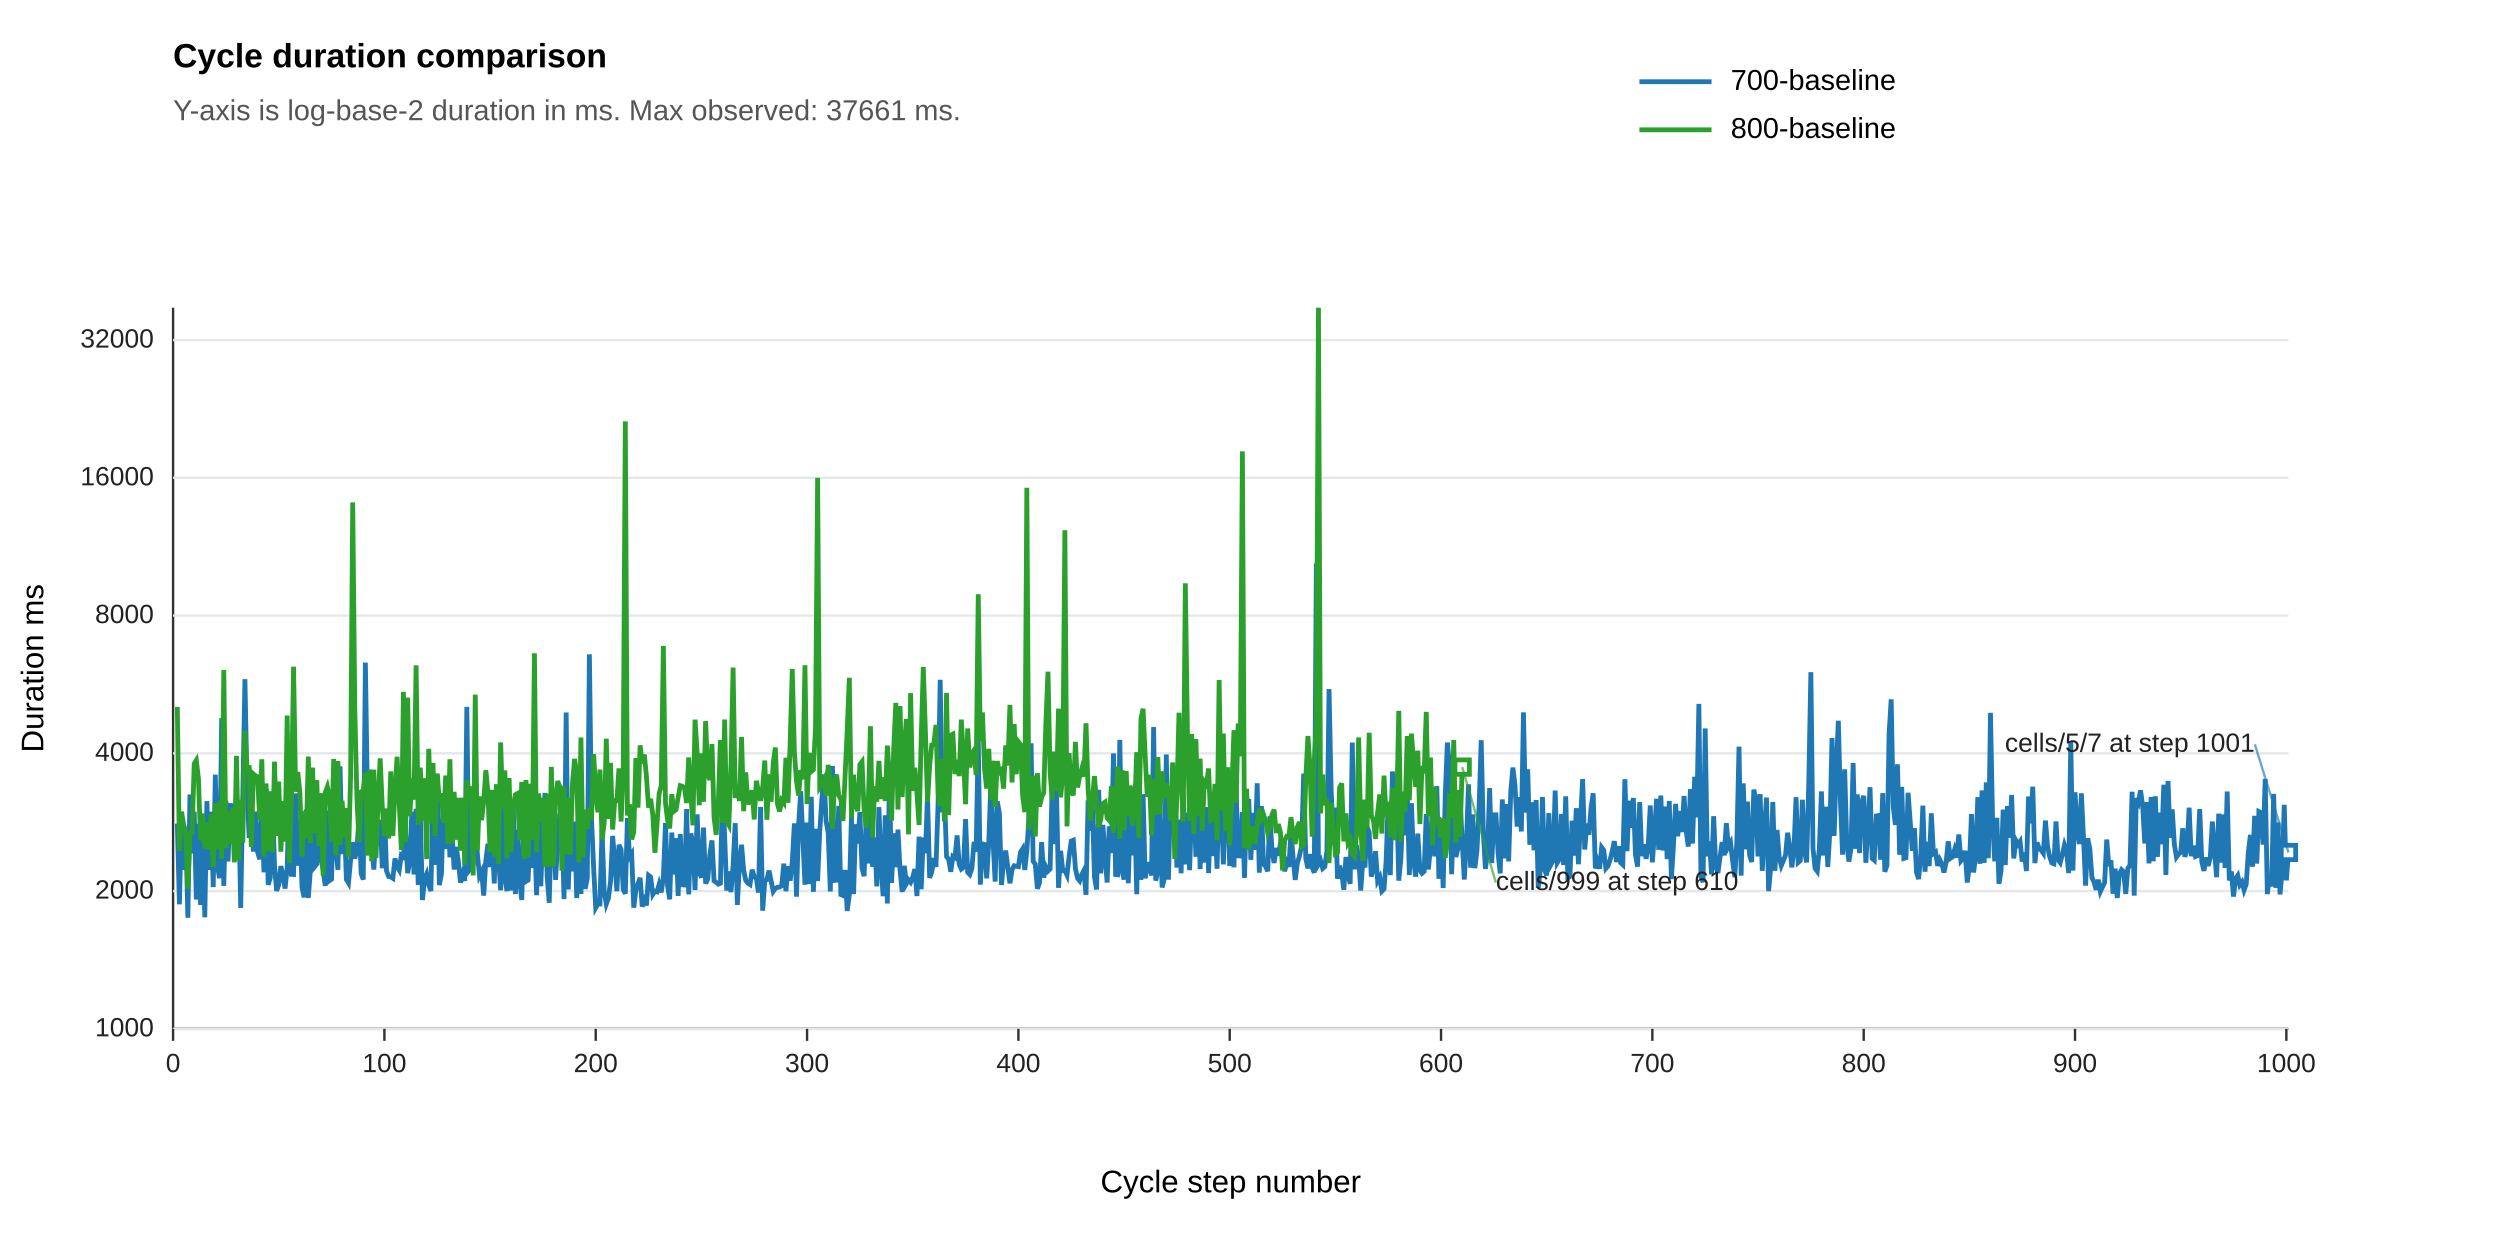
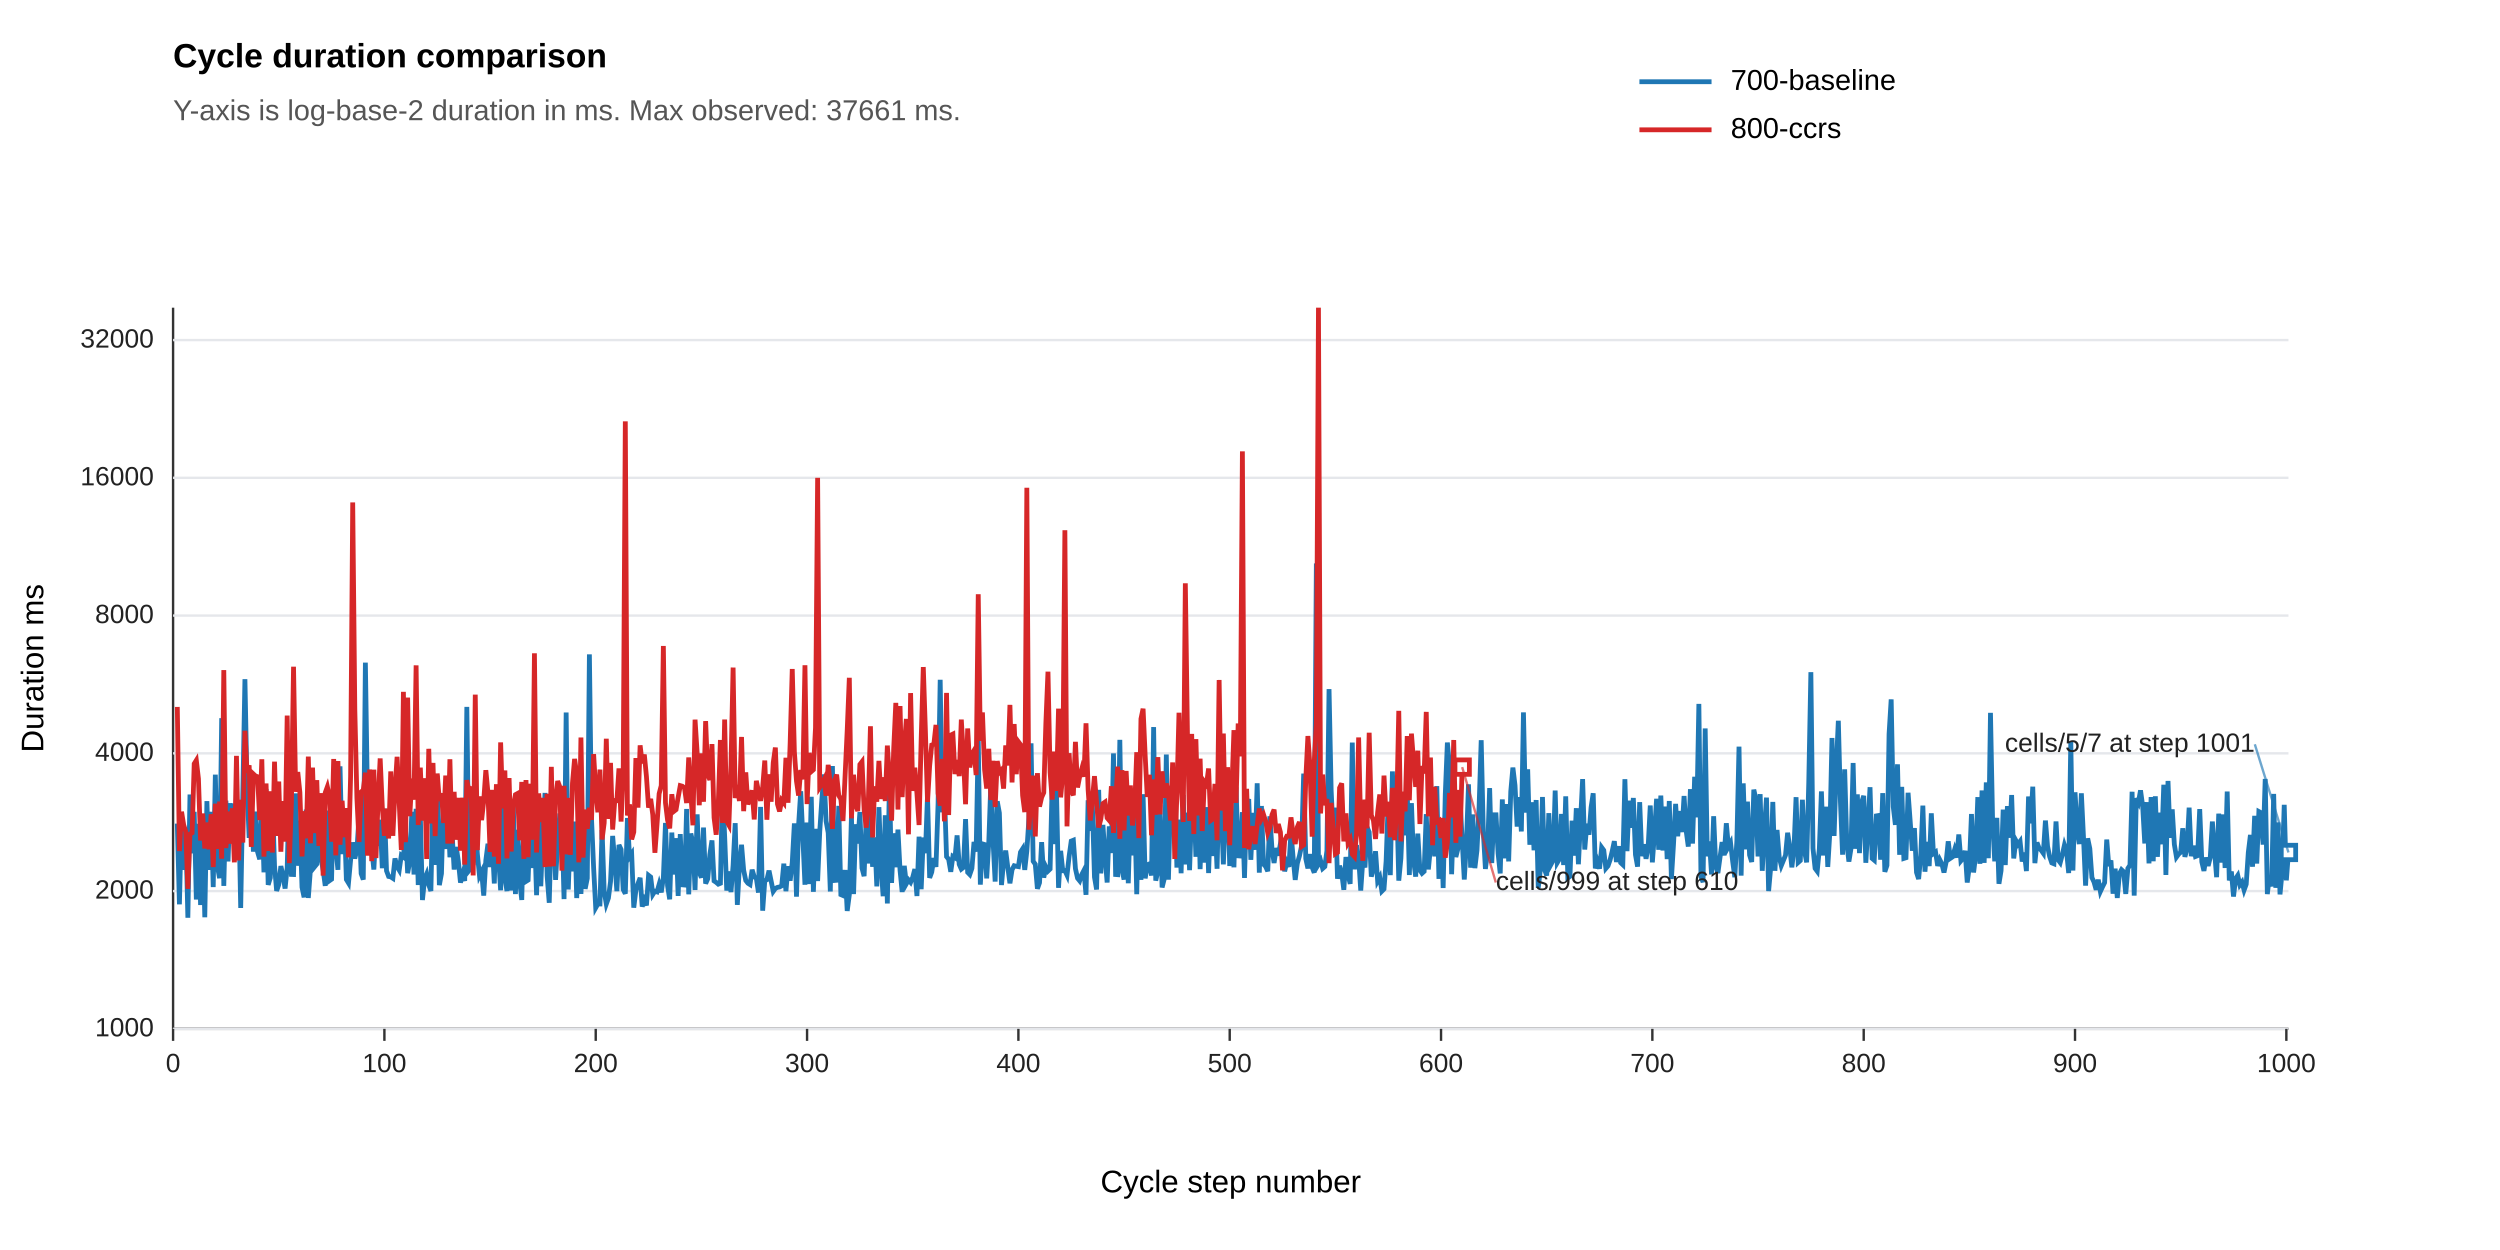
<svg xmlns="http://www.w3.org/2000/svg" width="1040" height="520" viewBox="0 0 1040 520" role="img" aria-labelledby="title desc">
  <rect width="100%" height="100%" fill="#ffffff" />
  <text x="72" y="28" font-family="Arial, sans-serif" font-size="14" font-weight="700">Cycle duration comparison</text>
  <text x="72" y="50" font-family="Arial, sans-serif" font-size="12" fill="#555">Y-axis is log-base-2 duration in ms. Max observed: 37661 ms.</text>
  <line x1="72" y1="428" x2="952" y2="428" stroke="#333" stroke-width="1" />
  <line x1="72" y1="128" x2="72" y2="428" stroke="#333" stroke-width="1" />
  <line x1="72" y1="428" x2="952" y2="428" stroke="#e5e7eb" stroke-width="1" />
  <text x="64" y="428" text-anchor="end" dominant-baseline="middle" font-family="Arial, sans-serif" font-size="11" fill="#222">1000</text>
  <line x1="72" y1="370.69" x2="952" y2="370.69" stroke="#e5e7eb" stroke-width="1" />
  <text x="64" y="370.69" text-anchor="end" dominant-baseline="middle" font-family="Arial, sans-serif" font-size="11" fill="#222">2000</text>
  <line x1="72" y1="313.39" x2="952" y2="313.39" stroke="#e5e7eb" stroke-width="1" />
  <text x="64" y="313.39" text-anchor="end" dominant-baseline="middle" font-family="Arial, sans-serif" font-size="11" fill="#222">4000</text>
  <line x1="72" y1="256.08" x2="952" y2="256.08" stroke="#e5e7eb" stroke-width="1" />
  <text x="64" y="256.08" text-anchor="end" dominant-baseline="middle" font-family="Arial, sans-serif" font-size="11" fill="#222">8000</text>
  <line x1="72" y1="198.77" x2="952" y2="198.77" stroke="#e5e7eb" stroke-width="1" />
  <text x="64" y="198.77" text-anchor="end" dominant-baseline="middle" font-family="Arial, sans-serif" font-size="11" fill="#222">16000</text>
  <line x1="72" y1="141.47" x2="952" y2="141.47" stroke="#e5e7eb" stroke-width="1" />
  <text x="64" y="141.47" text-anchor="end" dominant-baseline="middle" font-family="Arial, sans-serif" font-size="11" fill="#222">32000</text>
  <line x1="72" y1="428" x2="72" y2="433" stroke="#333" stroke-width="1" />
  <text x="72" y="446" text-anchor="middle" font-family="Arial, sans-serif" font-size="11" fill="#222">0</text>
  <line x1="159.91" y1="428" x2="159.91" y2="433" stroke="#333" stroke-width="1" />
  <text x="159.91" y="446" text-anchor="middle" font-family="Arial, sans-serif" font-size="11" fill="#222">100</text>
  <line x1="247.82" y1="428" x2="247.82" y2="433" stroke="#333" stroke-width="1" />
  <text x="247.82" y="446" text-anchor="middle" font-family="Arial, sans-serif" font-size="11" fill="#222">200</text>
  <line x1="335.74" y1="428" x2="335.74" y2="433" stroke="#333" stroke-width="1" />
  <text x="335.74" y="446" text-anchor="middle" font-family="Arial, sans-serif" font-size="11" fill="#222">300</text>
  <line x1="423.65" y1="428" x2="423.65" y2="433" stroke="#333" stroke-width="1" />
  <text x="423.65" y="446" text-anchor="middle" font-family="Arial, sans-serif" font-size="11" fill="#222">400</text>
  <line x1="511.56" y1="428" x2="511.56" y2="433" stroke="#333" stroke-width="1" />
  <text x="511.56" y="446" text-anchor="middle" font-family="Arial, sans-serif" font-size="11" fill="#222">500</text>
  <line x1="599.47" y1="428" x2="599.47" y2="433" stroke="#333" stroke-width="1" />
  <text x="599.47" y="446" text-anchor="middle" font-family="Arial, sans-serif" font-size="11" fill="#222">600</text>
  <line x1="687.38" y1="428" x2="687.38" y2="433" stroke="#333" stroke-width="1" />
  <text x="687.38" y="446" text-anchor="middle" font-family="Arial, sans-serif" font-size="11" fill="#222">700</text>
  <line x1="775.3" y1="428" x2="775.3" y2="433" stroke="#333" stroke-width="1" />
  <text x="775.3" y="446" text-anchor="middle" font-family="Arial, sans-serif" font-size="11" fill="#222">800</text>
  <line x1="863.21" y1="428" x2="863.21" y2="433" stroke="#333" stroke-width="1" />
  <text x="863.21" y="446" text-anchor="middle" font-family="Arial, sans-serif" font-size="11" fill="#222">900</text>
  <line x1="951.12" y1="428" x2="951.12" y2="433" stroke="#333" stroke-width="1" />
  <text x="951.12" y="446" text-anchor="middle" font-family="Arial, sans-serif" font-size="11" fill="#222">1000</text>
  <text x="512" y="496" text-anchor="middle" font-family="Arial, sans-serif" font-size="13">Cycle step number</text>
  <text x="18" y="278" text-anchor="middle" transform="rotate(-90 18 278)" font-family="Arial, sans-serif" font-size="13">Duration ms</text>
  <polyline points="73.76,342.61 74.64,376.21 75.52,339.15 76.4,361.88 77.27,344.4 78.15,381.78 79.03,330.53 79.91,355 80.79,337.72 81.67,374.2 82.55,342.7 83.43,376.47 84.31,344.18 85.19,381.59 86.07,333.27 86.95,361.88 87.82,337.7 88.7,369.02 89.58,322.26 90.46,360.41 91.34,365.33 92.22,298.76 93.1,368.53 93.98,333.08 94.86,358.35 95.74,334.11 96.62,350.77 97.49,334.33 98.37,351.03 99.25,333.24 100.13,377.72 101.01,330.27 101.89,282.53 102.77,327.36 103.65,348.56 104.53,332.48 105.41,354.29 106.29,337.61 107.16,354.42 108.04,357.47 108.92,333.37 109.8,362.89 110.68,328.27 111.56,368.09 112.44,365.18 113.32,332.07 114.2,360.11 115.08,370.61 115.96,368.01 116.84,360.3 117.71,364.29 118.59,369.63 119.47,360.99 120.35,326.73 121.23,363.76 122.11,363.8 122.99,330.05 123.87,360.15 124.75,341.41 125.63,369.06 126.51,373.3 127.38,336.76 128.26,373.55 129.14,361.69 130.02,328.84 130.9,360.55 131.78,359.46 132.66,335.4 133.54,356.97 134.42,361.88 135.3,368.53 136.18,337.17 137.05,366.38 137.93,365.76 138.81,329.74 139.69,352.34 140.57,361.84 141.45,318.79 142.33,355.34 143.21,339.66 144.09,365.88 144.97,367.33 145.85,357.78 146.73,350.41 147.6,357.18 148.48,353.34 149.36,339.89 150.24,363.42 151.12,365.91 152,275.65 152.88,333.19 153.76,325 154.64,353.14 155.52,361.73 156.4,344.55 157.27,351.88 158.15,341.01 159.03,361.18 159.91,336.4 160.79,362.25 161.67,364.6 162.55,364.79 163.43,365.37 164.31,357.11 165.19,360.52 166.07,361.99 166.95,355.83 167.82,356.52 168.7,345.3 169.58,363.23 170.46,358.32 171.34,337.7 172.22,363.8 173.1,336.46 173.98,368.17 174.86,339.58 175.74,374.41 176.62,365.68 177.49,363.57 178.37,368.13 179.25,370.65 180.13,329.89 181.01,359.82 181.89,322.65 182.77,368.21 183.65,363.42 184.53,331.81 185.41,353.18 186.29,334.11 187.16,356.62 188.04,345.97 188.92,361.73 189.8,352.34 190.68,358.32 191.56,367.17 192.44,363.8 193.32,366.46 194.2,294.07 195.08,362.18 195.96,361.1 196.84,359.46 197.71,342.23 198.59,355.28 199.47,364.33 200.35,362.59 201.23,372.57 202.11,357.85 202.99,351 203.87,360.7 204.75,350.15 205.63,367.53 206.51,335.26 207.38,356.07 208.26,370.36 209.14,334.54 210.02,365.18 210.9,370.69 211.78,343.98 212.66,370.45 213.54,334.94 214.42,371.94 215.3,345.18 216.18,366.54 217.05,374.37 217.93,338.03 218.81,366.66 219.69,366.11 220.57,342.49 221.45,361.1 222.33,345.42 223.21,372.41 224.09,339.46 224.97,368.69 225.85,345.45 226.73,329.87 227.6,364.41 228.48,375.55 229.36,343.62 230.24,340.95 231.12,366.03 232,350.19 232.88,338.42 233.76,341.24 234.64,374.03 235.52,296.41 236.4,370.03 237.27,345.36 238.15,362.51 239.03,341.76 239.91,373.6 240.79,350.61 241.67,371.86 242.55,352.61 243.43,369.75 244.31,365.37 245.19,272.21 246.07,340.55 246.95,361.1 247.82,377.63 248.7,376.07 249.58,376.07 250.46,345.27 251.34,370.78 252.22,376.07 253.1,373.6 253.98,366.74 254.86,347.74 255.74,358.42 256.62,370.73 257.49,351.49 258.37,353.38 259.25,370.03 260.13,371.78 261.01,340.29 261.89,356.49 262.77,355.17 263.65,377.59 264.53,370.28 265.41,367.57 266.29,365.18 267.16,377.14 268.04,374.54 268.92,376.65 269.8,364.14 270.68,364.83 271.56,372.11 272.44,370.73 273.32,371.02 274.2,367.89 275.08,371.23 275.96,365.1 276.84,342.35 277.71,368.45 278.59,374.11 279.47,346.34 280.35,363.8 281.23,348.68 282.11,372.7 282.99,346.99 283.87,368.09 284.75,368.17 285.63,336.54 286.51,372.03 287.38,346.74 288.26,350.67 289.14,370.24 290.02,338.76 290.9,362.96 291.78,365.1 292.66,344.27 293.54,367.57 294.42,365.6 295.3,355.45 296.18,349.61 297.05,366.46 297.93,367.05 298.81,367.81 299.69,367.45 300.57,326.8 301.45,347.83 302.33,370.49 303.21,362.51 304.09,371.11 304.97,359.93 305.85,342.43 306.73,376.43 307.6,360.11 308.48,351.42 309.36,361.99 310.24,366.27 311.12,367.41 312,367.97 312.88,361.81 313.76,364.71 314.64,365.41 315.52,371.32 316.4,335.67 317.27,378.85 318.15,366.42 319.03,365.95 319.91,362.18 320.79,366.5 321.67,370.82 322.55,369.58 323.43,369.14 324.31,368.98 325.19,368.49 326.07,359.28 326.95,370.73 327.82,360.37 328.7,366.38 329.58,358.74 330.46,342.52 331.34,373 332.22,343.05 333.1,329.17 333.98,348.27 334.86,368.05 335.74,342.17 336.62,367.77 337.49,331.47 338.37,370.98 339.25,344.79 340.13,366.5 341.01,346 341.89,332.48 342.77,322.17 343.65,341.56 344.53,346.43 345.41,370.86 346.29,318.68 347.16,366.27 348.04,366.19 348.92,335.24 349.8,372.15 350.68,372.53 351.56,361.92 352.44,378.95 353.32,372.2 354.2,339.52 355.08,371.94 355.96,342.9 356.84,350.93 357.71,337.78 358.59,361.14 359.47,364.48 360.35,339.58 361.23,359.21 362.11,336.59 362.99,360.59 363.87,348.34 364.75,368.73 365.63,335.78 366.51,360.22 367.38,372.83 368.26,339.15 369.14,375.85 370.02,323.56 370.9,367.29 371.78,346.65 372.66,360.77 373.54,345.12 374.42,362.07 375.3,371.07 376.18,360.19 377.05,367.61 377.93,366.03 378.81,367.05 379.69,364.95 380.57,361.55 381.45,372.74 382.33,348.05 383.21,369.91 384.09,348.43 384.97,354.93 385.85,330.78 386.73,365.18 387.6,362.81 388.48,356.97 389.36,360.63 390.24,334.3 391.12,282.78 392,337.92 392.88,329.72 393.76,356.35 394.64,357.47 395.52,362.66 396.4,356.28 397.27,356.83 398.15,347.52 399.03,359.57 399.91,361.55 400.79,360.85 401.67,340.75 402.55,362.89 403.43,363.8 404.31,361.25 405.19,350.25 406.07,354.29 406.95,307.1 407.82,368.01 408.7,351.06 409.58,351.32 410.46,365.41 411.34,350.15 412.22,325.02 413.1,349.61 413.98,366.74 414.86,333.35 415.74,338.23 416.62,368.17 417.49,358.32 418.37,353.85 419.25,360.88 420.13,367.45 421.01,361.81 421.89,360.15 422.77,360.37 423.65,360.52 424.53,354.49 425.41,353.11 426.29,361.88 427.16,354.02 428.04,340.46 428.92,309.22 429.8,358.28 430.68,359.53 431.56,369.71 432.44,367.21 433.32,350.32 434.2,365.1 435.08,360.59 435.96,362.36 436.84,361.51 437.71,326.07 438.59,351.16 439.47,327.68 440.35,369.34 441.23,353.95 442.11,362.21 442.99,362.14 443.87,364.06 444.75,356.24 445.63,349.9 446.51,349.54 447.38,361.36 448.26,365.33 449.14,366.42 450.02,363.8 450.9,362.1 451.78,372.24 452.66,332.9 453.54,345.64 454.42,334.83 455.3,364.87 456.18,370.03 457.05,328.57 457.93,363.34 458.81,343.14 459.69,356.21 460.57,367.13 461.45,343.77 462.33,354.87 463.21,313.41 464.09,363.8 464.97,363.87 465.85,307.77 466.73,361.69 467.6,365.91 468.48,333.77 469.36,367.45 470.24,337.39 471.12,355.86 472,335.7 472.88,371.98 473.76,330.86 474.64,366.03 475.52,330.38 476.4,365.41 477.27,359.75 478.15,359.39 479.03,364.22 479.91,302.46 480.79,366.35 481.67,362.33 482.55,334.97 483.43,369.18 484.31,365.68 485.19,313.88 486.07,365.95 486.95,331.06 487.82,339.52 488.7,321.8 489.58,360.92 490.46,340.98 491.34,363.27 492.22,330.73 493.1,359.61 493.98,338.06 494.86,361.99 495.74,336.7 496.62,330.15 497.49,356.42 498.37,324.85 499.25,361.55 500.13,335.37 501.01,358.85 501.89,335.78 502.77,363.19 503.65,337.59 504.53,356.1 505.41,340.83 506.29,361.4 507.16,326.24 508.04,336.32 508.92,359.57 509.8,337.14 510.68,327.83 511.56,360.26 512.44,341.59 513.32,360.81 514.2,327.48 515.08,356.03 515.96,356.1 516.84,337.86 517.71,365.22 518.59,334.54 519.47,332.43 520.35,357.68 521.23,338.14 522.11,353.54 522.99,325.83 523.87,363.04 524.75,335.29 525.63,359.5 526.51,360.48 527.38,362.44 528.26,339.58 529.14,353.14 530.02,358.99 530.9,352.81 531.78,355.93 532.66,350.93 533.54,352.81 534.42,362.48 535.3,358.74 536.18,360.59 537.05,346.13 537.93,356.73 538.81,366.03 539.69,359.17 540.57,356.07 541.45,351.91 542.33,321.82 543.21,357.22 544.09,361.25 544.97,355.34 545.85,360.77 546.73,363.08 547.6,234.38 548.48,359.5 549.36,358 550.24,361.29 551.12,360.52 552,353.92 552.88,286.67 553.76,328.79 554.64,347.65 555.52,335.99 556.4,365.56 557.27,360.15 558.15,363.23 559.03,370.16 559.91,356.52 560.79,363.91 561.67,367.69 562.55,308.9 563.43,361.66 564.31,351.62 565.19,356.76 566.07,370.49 566.95,357.57 567.82,360.88 568.7,344.12 569.58,346.16 570.46,364.68 571.34,361.14 572.22,354.12 573.1,366.5 573.98,364.91 574.86,370.73 575.74,369.83 576.62,358.28 577.49,333.96 578.37,364.06 579.25,320.91 580.13,347.18 581.01,331.68 581.89,366.35 582.77,357.11 583.65,335.75 584.53,347.49 585.41,329.19 586.29,363.99 587.16,334.11 588.04,357.68 588.92,364.68 589.8,346.77 590.68,361.99 591.56,363.3 592.44,362.51 593.32,338.7 594.2,361.69 595.08,352.44 595.96,334.27 596.84,356.28 597.71,327.02 598.59,365.6 599.47,341.3 600.35,369.42 601.23,330.55 602.11,308.9 602.99,318.5 603.87,363.68 604.75,337.45 605.63,356.52 606.51,352.94 607.38,332.41 608.26,349.54 609.14,365.88 610.02,351 610.9,326.27 611.78,360.96 612.66,338.79 613.54,361.14 614.42,353.78 615.3,335.8 616.18,307.93 617.05,345.88 617.93,361.47 618.81,354.42 619.69,327.85 620.57,359.03 621.45,338.95 622.33,338.95 623.21,355.04 624.09,363.34 624.97,332.56 625.85,357.08 626.73,334.49 627.6,358.35 628.48,329.24 629.36,319.32 630.24,326.7 631.12,343.86 632,331.63 632.88,345.88 633.76,296.36 634.64,338.06 635.52,320.03 636.4,351.42 637.27,333.74 638.15,353.71 639.03,332.82 639.91,369.38 640.79,361.69 641.67,331.55 642.55,361.73 643.43,364.25 644.31,338.28 645.19,359.64 646.07,358 646.95,328.87 647.82,358.89 648.7,357.4 649.58,338.62 650.46,359.86 651.34,331.27 652.22,365.22 653.1,364.6 653.98,341.41 654.86,355.96 655.74,336.21 656.62,359.53 657.49,341.73 658.37,324.1 659.25,353.41 660.13,342.67 661.01,347.24 661.89,335.89 662.77,330 663.65,361.25 664.53,358.46 665.41,361.36 666.29,352.51 667.16,353.71 668.04,361.25 668.92,360.22 669.8,357.71 670.68,354.12 671.56,349.93 672.44,358.6 673.32,352.05 674.2,358.89 675.08,359.72 675.96,324.14 676.84,354.08 677.71,333.08 678.59,344.36 679.47,331.96 680.35,355.55 681.23,360.52 682.11,333.69 682.99,356.17 683.87,351.23 684.75,357.25 685.63,352.38 686.51,335.1 687.38,358.74 688.26,346.71 689.14,332.3 690.02,353.51 690.9,330.94 691.78,353.81 692.66,335.53 693.54,357.4 694.42,333.22 695.3,365.68 696.18,351.23 697.05,334.41 697.93,347.9 698.81,337.42 699.69,346.16 700.57,331.14 701.45,345.67 702.33,352.18 703.21,328.3 704.09,350.93 704.97,323.14 705.85,340.03 706.73,292.82 707.6,364.68 708.48,366.98 709.36,303.04 710.24,356.24 711.12,350.03 712,363.76 712.88,339.55 713.76,360.37 714.64,363.19 715.52,356.73 716.4,350.32 717.27,355.86 718.15,342.46 719.03,352.21 719.91,350.61 720.79,358.32 721.67,364.91 722.55,349.54 723.43,310.6 724.31,364.25 725.19,325.88 726.07,353.34 726.95,333.48 727.82,355.69 728.7,358.57 729.58,328.49 730.46,332.41 731.34,356.28 732.22,330.35 733.1,362.25 733.98,345.12 734.86,331.81 735.74,370.69 736.62,360.81 737.49,333.61 738.37,362.25 739.25,345.27 740.13,356.45 741.01,360.11 741.89,357.96 742.77,355.79 743.65,346.43 744.53,352.31 745.41,360.81 746.29,353.14 747.16,331.63 748.04,358.78 748.92,358 749.8,332.69 750.68,354.08 751.56,358.74 752.44,325.76 753.32,279.62 754.2,352.91 755.08,361.25 755.96,362.44 756.84,353.24 757.71,329.22 758.59,355.9 759.47,335.59 760.35,360.63 761.23,346.13 762.11,306.99 762.99,347.74 763.87,319.48 764.75,299.83 765.63,333.74 766.51,355.55 767.38,320.03 768.26,350.7 769.14,358.42 770.02,352.94 770.9,317.41 771.78,353.11 772.66,330.45 773.54,354.9 774.42,333.85 775.3,331.06 776.18,358.92 777.05,343.56 777.93,327.48 778.81,357.11 779.69,357.85 780.57,339.41 781.45,339.26 782.33,357.64 783.21,329.95 784.09,362.66 784.97,360.01 785.85,305.41 786.73,290.94 787.6,335.64 788.48,343.14 789.36,317.95 790.24,355.59 791.12,327.34 792,357.11 792.88,356.83 793.76,329.79 794.64,341.7 795.52,353.92 796.4,344.49 797.27,362.93 798.15,365.68 799.03,355.93 799.91,335.13 800.79,362.63 801.67,350.22 802.55,360.3 803.43,338.34 804.31,355.1 805.19,354.46 806.07,360.19 806.95,357.64 807.82,359.39 808.7,362.96 809.58,358.64 810.46,349.99 811.34,357.08 812.22,356.49 813.1,353.54 813.98,356.76 814.86,347.15 815.74,358.1 816.62,357.04 817.49,353.95 818.37,367.13 819.25,360.52 820.13,338.64 821.01,362.96 821.89,355.72 822.77,331.6 823.65,359.35 824.53,328.84 825.41,358.96 826.29,325.47 827.16,357.01 828.04,296.54 828.92,341.67 829.8,358.32 830.68,340.23 831.56,367.65 832.44,362.18 833.32,336.81 834.2,359.86 835.08,335.35 835.96,348.53 836.84,330.73 837.71,357.11 838.59,349.61 839.47,351.23 840.35,350.03 841.23,358.39 842.11,354.69 842.99,362.36 843.87,331.35 844.75,342.52 845.63,327.26 846.51,359.07 847.38,350.48 848.26,352.81 849.14,353.71 850.02,354.97 850.9,341.35 851.78,352.05 852.66,356.35 853.54,358.96 854.42,359.32 855.3,341.73 856.18,357.68 857.05,358.85 857.93,355.52 858.81,351.55 859.69,354.19 860.57,363.19 861.45,308.49 862.33,362.14 863.21,329.59 864.09,344.88 864.97,351.13 865.85,330.02 866.73,348.31 867.6,368.41 868.48,348.75 869.36,352.98 870.24,365.06 871.12,366.98 872,370.16 872.88,365.95 873.76,370.86 874.64,368.93 875.52,367.17 876.4,349.26 877.27,360.3 878.15,357.93 879.03,371.78 879.91,361.36 880.79,373.55 881.67,363.49 882.55,361.81 883.43,362.63 884.31,371.86 885.19,361.25 886.07,359.9 886.95,329.37 887.82,372.57 888.7,332.07 889.58,333.8 890.46,328.79 891.34,335.21 892.22,350.87 893.1,333.69 893.98,359.17 894.86,331.58 895.74,358.28 896.62,331.24 897.49,356.45 898.37,338.06 899.25,351.23 900.13,326.46 901.01,363.99 901.89,324.88 902.77,348.56 903.65,336.7 904.53,351.29 905.41,356.56 906.29,355.34 907.16,354.56 908.04,344.55 908.92,356.45 909.8,353.01 910.68,335.99 911.56,356.17 912.44,351.85 913.32,356.31 914.2,355.96 915.08,336.59 915.96,358.53 916.84,362.29 917.71,356.73 918.59,360.22 919.47,356.69 920.35,341.76 921.23,353.92 922.11,364.91 922.99,338.48 923.87,358.85 924.75,338.81 925.63,361.07 926.51,329.27 927.38,366.27 928.26,362.55 929.14,372.96 930.02,365.49 930.9,364.18 931.78,368.13 932.66,366.94 933.54,370.28 934.42,367.85 935.3,354.59 936.18,347.33 937.05,360.55 937.93,339.38 938.81,359.25 939.69,337.61 940.57,338.09 941.45,351.36 942.33,324.03 943.21,371.94 944.09,364.18 944.97,368.77 945.85,330.27 946.73,369.34 947.6,342.11 948.48,372.07 949.36,362.74 950.24,334.81 951.12,366.23 952,354.63" fill="none" stroke="#1f77b4" stroke-width="2" />
  <line x1="682" y1="34" x2="712" y2="34" stroke="#1f77b4" stroke-width="2" />
  <text x="720" y="34" dominant-baseline="middle" font-family="Arial, sans-serif" font-size="12">700-baseline</text>
  <rect x="949" y="351.63" width="6" height="6" fill="#ffffff" stroke="#1f77b4" stroke-width="2" />
  <line x1="952" y1="354.63" x2="938" y2="309.63" stroke="#1f77b4" stroke-width="1" opacity="0.65" />
  <text x="938" y="309.63" text-anchor="end" dominant-baseline="middle" font-family="Arial, sans-serif" font-size="11" fill="#222">cells/5/7 at step 1001</text>
-   <polyline points="73.76,294.08 74.64,354.05 75.52,337.67 76.4,343.11 77.27,346 78.15,369.75 79.03,346.96 79.91,346.47 80.79,317.71 81.67,316.29 82.55,323.96 83.43,349.64 84.31,338.42 85.19,352.98 86.07,342.17 86.95,353.34 87.82,338.7 88.7,360.7 89.58,334.35 90.46,353.14 91.34,333.45 92.22,357.22 93.1,278.77 93.98,352.81 94.86,337.59 95.74,350.97 96.62,336.24 97.49,358.74 98.37,314.43 99.25,357.93 100.13,332.69 101.01,350.51 101.89,304 102.77,321.48 103.65,318.35 104.53,352.31 105.41,321.98 106.29,322.81 107.16,323.11 108.04,341.15 108.92,315.86 109.8,356.35 110.68,325.93 111.56,354.02 112.44,329.17 113.32,354.66 114.2,316.85 115.08,347.74 115.96,325.11 116.84,354.32 117.71,333.27 118.59,350.12 119.47,297.68 120.35,359.07 121.23,333.8 122.11,277.35 122.99,329.39 123.87,321.16 124.75,329.64 125.63,356.28 126.51,337.47 127.38,348.75 128.26,314.74 129.14,350.8 130.02,319.32 130.9,346.56 131.78,324.54 132.66,351.91 133.54,329.95 134.42,364.25 135.3,329.74 136.18,327.31 137.05,331.37 137.93,350.15 138.81,315.73 139.69,355.83 140.57,316.61 141.45,351.42 142.33,333.11 143.21,348.27 144.09,336.18 144.97,356.66 145.85,322.97 146.73,209 147.6,295.19 148.48,332.09 149.36,350.25 150.24,329.42 151.12,328.69 152,321.43 152.88,355.96 153.76,320.1 154.64,358.24 155.52,320.17 156.4,356.94 157.27,333.45 158.15,315.5 159.03,335.62 159.91,347.68 160.79,336.4 161.67,348.81 162.55,320.91 163.43,347.71 164.31,328.72 165.19,314.83 166.07,333.69 166.95,353.58 167.82,287.8 168.7,350.35 169.58,290.2 170.46,339.55 171.34,323.89 172.22,332.69 173.1,276.78 173.98,343.2 174.86,319.32 175.74,341.38 176.62,323.74 177.49,357.33 178.37,311.51 179.25,342.55 180.13,317.37 181.01,347.8 181.89,321.78 182.77,333.19 183.65,330.02 184.53,342.35 185.41,322.63 186.29,350.93 187.16,315.84 188.04,350.9 188.92,329.39 189.8,349.35 190.68,331.89 191.56,353.88 192.44,331.84 193.32,359.68 194.2,324.52 195.08,329.24 195.96,327.24 196.84,364.18 197.71,288.96 198.59,353.65 199.47,331.29 200.35,341.18 201.23,333.14 202.11,320.39 202.99,329.82 203.87,354.39 204.75,328.59 205.63,356.35 206.51,326.24 207.38,359.35 208.26,308.84 209.14,336.32 210.02,320.51 210.9,357.11 211.78,323.67 212.66,354.22 213.54,335.26 214.42,330.58 215.3,330.1 216.18,349.58 217.05,325.28 217.93,357.29 218.81,324.52 219.69,356.59 220.57,326.05 221.45,349.35 222.33,271.77 223.21,354.63 224.09,330.05 224.97,341.96 225.85,331.94 226.73,360.66 227.6,330.22 228.48,360.52 229.36,319.01 230.24,360.37 231.12,332.38 232,324.92 232.88,327.34 233.76,362.18 234.64,326.9 235.52,355.41 236.4,331.96 237.27,355.62 238.15,325.81 239.03,315.71 239.91,321.96 240.79,358.74 241.67,306.81 242.55,356.76 243.43,336.79 244.31,344.79 245.19,336.05 246.07,341.04 246.95,313.7 247.82,328.79 248.7,337.92 249.58,320.15 250.46,349.23 251.34,342.35 252.22,307.31 253.1,340.66 253.98,317.35 254.86,345.09 255.74,333.01 256.62,333.08 257.49,319.65 258.37,341.76 259.25,321.91 260.13,175.28 261.01,339.24 261.89,334.62 262.77,349.19 263.65,346.13 264.53,315.37 265.41,335.97 266.29,310.06 267.16,317.56 268.04,313.88 268.92,323.04 269.8,335.97 270.68,332.33 271.56,338.93 272.44,354.76 273.32,342.85 274.2,330.17 275.08,326.8 275.96,268.71 276.84,333.93 277.71,341.21 278.59,344.61 279.47,330.4 280.35,337.5 281.23,336.81 282.11,331.68 282.99,326.82 283.87,327.07 284.75,327.73 285.63,334.06 286.51,315.1 287.38,329.92 288.26,343.32 289.14,299.37 290.02,313.32 290.9,334.97 291.78,313.41 292.66,333.53 293.54,299.98 294.42,322.21 295.3,324.45 296.18,309.55 297.05,340.12 297.93,347.24 298.81,334.33 299.69,307.83 300.57,342.35 301.45,299.32 302.33,341.67 303.21,343.26 304.09,318.33 304.97,277.7 305.85,331.99 306.73,326.56 307.6,333.22 308.48,306.58 309.36,337.45 310.24,321.3 311.12,334.65 312,331.99 312.88,328.79 313.76,340.89 314.64,324.81 315.52,329.24 316.4,333.14 317.27,327.56 318.15,316.38 319.03,341.01 319.91,322.1 320.79,333.51 321.67,317.26 322.55,310.98 323.43,334.49 324.31,337.56 325.19,332.93 326.07,334.03 326.95,315.25 327.82,333.96 328.7,309.29 329.58,278.31 330.46,312.81 331.34,324.95 332.22,330.96 333.1,320.35 333.98,324.21 334.86,276.75 335.74,334.49 336.62,313.18 337.49,320.98 338.37,320.21 339.25,302.81 340.13,198.78 341.01,327.56 341.89,326.22 342.77,324.38 343.65,331.01 344.53,318.17 345.41,326.15 346.29,344.82 347.16,324.71 348.04,322.24 348.92,330.91 349.8,332.46 350.68,341.53 351.56,322.56 352.44,303.78 353.32,281.96 354.2,340.43 355.08,322.28 355.96,334.97 356.84,337.39 357.71,318.02 358.59,316.87 359.47,336.87 360.35,344.3 361.23,333.43 362.11,302.12 362.99,348.37 363.87,327.12 364.75,333.51 365.63,316.53 366.51,332.38 367.38,323.35 368.26,333.22 369.14,310.16 370.02,323.32 370.9,341.38 371.78,311.53 372.66,292.4 373.54,336.76 374.42,293.72 375.3,331.6 376.18,310.6 377.05,299.07 377.93,347.08 378.81,288.32 379.69,329.02 380.57,319.34 381.45,330.12 382.33,343.2 383.21,307.5 384.09,277.49 384.97,304.24 385.85,333.58 386.73,318.57 387.6,309.93 388.48,309.61 389.36,301.56 390.24,330.05 391.12,335.16 392,315.73 392.88,341.67 393.76,288.24 394.64,339.04 395.52,305.81 396.4,305.38 397.27,322.01 398.15,316.16 399.03,322.86 399.91,299.34 400.79,315.12 401.67,334.57 402.55,303.04 403.43,319.28 404.31,313.57 405.19,312.16 406.07,322.42 406.95,247.21 407.82,308.2 408.7,296.37 409.58,320.1 410.46,328.05 411.34,311.49 412.22,332.8 413.1,316.48 413.98,335.72 414.86,316.61 415.74,321.25 416.62,320.28 417.49,328.07 418.37,310.1 419.25,318.46 420.13,293.24 421.01,325.5 421.89,301.19 422.77,322.07 423.65,308.57 424.53,309.75 425.41,330.94 426.29,337.84 427.16,202.91 428.04,345.15 428.92,331.01 429.8,322.67 430.68,347.96 431.56,321.64 432.44,335.56 433.32,331.71 434.2,329.74 435.08,300.85 435.96,279.41 436.84,321.32 437.71,332.64 438.59,312.65 439.47,329.02 440.35,294.79 441.23,331.71 442.11,322.1 442.99,220.56 443.87,343.77 444.75,313.32 445.63,329.02 446.51,330.83 447.38,308.61 448.26,327.61 449.14,323.07 450.02,319.85 450.9,323.11 451.78,300.88 452.66,328.49 453.54,341.32 454.42,332.72 455.3,322.88 456.18,333.96 457.05,344.24 457.93,340.8 458.81,334.27 459.69,333.66 460.57,340.26 461.45,341.3 462.33,327.07 463.21,346.47 464.09,333.74 464.97,318.92 465.85,348.94 466.73,320.37 467.6,345.48 468.48,320.73 469.36,339.26 470.24,326.75 471.12,343.38 472,336.43 472.88,312.91 473.76,348.65 474.64,299.07 475.52,294.82 476.4,314.55 477.27,331.53 478.15,322.3 479.03,347.46 479.91,324.26 480.79,338.93 481.67,314.99 482.55,338.76 483.43,320.87 484.31,331.86 485.19,325.93 486.07,330.17 486.95,341.35 487.82,317.17 488.7,357.33 489.58,330.5 490.46,296.49 491.34,324.36 492.22,341.94 493.1,242.64 493.98,305.45 494.86,341.5 495.74,305.32 496.62,346.96 497.49,307.48 498.37,339.24 499.25,315.61 500.13,345.7 501.01,325.21 501.89,326.41 502.77,319.7 503.65,341.35 504.53,340.72 505.41,326.1 506.29,349.54 507.16,282.88 508.04,337.2 508.92,305.15 509.8,345.76 510.68,319.16 511.56,351.62 512.44,328.99 513.32,303.74 514.2,333.98 515.08,300.97 515.96,314.66 516.84,187.77 517.71,352.78 518.59,328.15 519.47,353.31 520.35,346.81 521.23,343.8 522.11,351.1 522.99,343.17 523.87,336.35 524.75,340.66 525.63,338.87 526.51,341.62 527.38,346.5 528.26,344.21 529.14,338.95 530.02,336.79 530.9,346.5 531.78,342.82 532.66,346.22 533.54,362.07 534.42,349.7 535.3,347.87 536.18,347.87 537.05,340.03 537.93,347.02 538.81,351.1 539.69,344.06 540.57,341.94 541.45,352.15 542.33,351.52 543.21,324 544.09,306.19 544.97,319.28 545.85,348.05 546.73,316.98 547.6,300.9 548.48,128 549.36,338.39 550.24,322.21 551.12,334.97 552,332.41 552.88,359.07 553.76,334.01 554.64,344.43 555.52,355.21 556.4,354.63 557.27,327.73 558.15,325.88 559.03,350.03 559.91,338.36 560.79,350.61 561.67,349.1 562.55,355.38 563.43,356.38 564.31,346.99 565.19,306.79 566.07,344.7 566.95,358.1 567.82,332.64 568.7,344.58 569.58,304.81 570.46,339.09 571.34,341.3 572.22,349 573.1,337.95 573.98,330.5 574.86,346.74 575.74,322.65 576.62,339.66 577.49,333.56 578.37,348.31 579.25,327.73 580.13,349.51 581.01,337.36 581.89,295.7 582.77,350.03 583.65,329.34 584.53,337.53 585.41,306.21 586.29,332.9 587.16,305.19 588.04,316.74 588.92,327.34 589.8,312.28 590.68,342.79 591.56,318.68 592.44,321.78 593.32,296.15 594.2,339.6 595.08,315.14 595.96,351.62 596.84,327.31 597.71,341.91 598.59,341.38 599.47,348.59 600.35,340.29 601.23,356.8 602.11,350.67 602.99,329.89 603.87,340.06 604.75,307.85 605.63,350.61 606.51,328.64 607.38,348.02 608.26,319.12" fill="none" stroke="#2ca02c" stroke-width="2" />
-   <line x1="682" y1="54" x2="712" y2="54" stroke="#2ca02c" stroke-width="2" />
-   <text x="720" y="54" dominant-baseline="middle" font-family="Arial, sans-serif" font-size="12">800-baseline</text>
-   <rect x="605.26" y="316.12" width="6" height="6" fill="#ffffff" stroke="#2ca02c" stroke-width="2" />
-   <line x1="608.26" y1="319.12" x2="622.26" y2="367.12" stroke="#2ca02c" stroke-width="1" opacity="0.65" />
+   <polyline points="73.76,294.08 74.64,354.05 75.52,337.67 76.4,343.11 77.27,346 78.15,369.75 79.03,346.96 79.91,346.47 80.79,317.71 81.67,316.29 82.55,323.96 83.43,349.64 84.31,338.42 85.19,352.98 86.07,342.17 86.95,353.34 87.82,338.7 88.7,360.7 89.58,334.35 90.46,353.14 91.34,333.45 92.22,357.22 93.1,278.77 93.98,352.81 94.86,337.59 95.74,350.97 96.62,336.24 97.49,358.74 98.37,314.43 99.25,357.93 100.13,332.69 101.01,350.51 101.89,304 102.77,321.48 103.65,318.35 104.53,352.31 105.41,321.98 106.29,322.81 107.16,323.11 108.04,341.15 108.92,315.86 109.8,356.35 110.68,325.93 111.56,354.02 112.44,329.17 113.32,354.66 114.2,316.85 115.08,347.74 115.96,325.11 116.84,354.32 117.71,333.27 118.59,350.12 119.47,297.68 120.35,359.07 121.23,333.8 122.11,277.35 122.99,329.39 123.87,321.16 124.75,329.64 125.63,356.28 126.51,337.47 127.38,348.75 128.26,314.74 129.14,350.8 130.02,319.32 130.9,346.56 131.78,324.54 132.66,351.91 133.54,329.95 134.42,364.25 135.3,329.74 136.18,327.31 137.05,331.37 137.93,350.15 138.81,315.73 139.69,355.83 140.57,316.61 141.45,351.42 142.33,333.11 143.21,348.27 144.09,336.18 144.97,356.66 145.85,322.97 146.73,209 147.6,295.19 148.48,332.09 149.36,350.25 150.24,329.42 151.12,328.69 152,321.43 152.88,355.96 153.76,320.1 154.64,358.24 155.52,320.17 156.4,356.94 157.27,333.45 158.15,315.5 159.03,335.62 159.91,347.68 160.79,336.4 161.67,348.81 162.55,320.91 163.43,347.71 164.31,328.72 165.19,314.83 166.07,333.69 166.95,353.58 167.82,287.8 168.7,350.35 169.58,290.2 170.46,339.55 171.34,323.89 172.22,332.69 173.1,276.78 173.98,343.2 174.86,319.32 175.74,341.38 176.62,323.74 177.49,357.33 178.37,311.51 179.25,342.55 180.13,317.37 181.01,347.8 181.89,321.78 182.77,333.19 183.65,330.02 184.53,342.35 185.41,322.63 186.29,350.93 187.16,315.84 188.04,350.9 188.92,329.39 189.8,349.35 190.68,331.89 191.56,353.88 192.44,331.84 193.32,359.68 194.2,324.52 195.08,329.24 195.96,327.24 196.84,364.18 197.71,288.96 198.59,353.65 199.47,331.29 200.35,341.18 201.23,333.14 202.11,320.39 202.99,329.82 203.87,354.39 204.75,328.59 205.63,356.35 206.51,326.24 207.38,359.35 208.26,308.84 209.14,336.32 210.02,320.51 210.9,357.11 211.78,323.67 212.66,354.22 213.54,335.26 214.42,330.58 215.3,330.1 216.18,349.58 217.05,325.28 217.93,357.29 218.81,324.52 219.69,356.59 220.57,326.05 221.45,349.35 222.33,271.77 223.21,354.63 224.09,330.05 224.97,341.96 225.85,331.94 226.73,360.66 227.6,330.22 228.48,360.52 229.36,319.01 230.24,360.37 231.12,332.38 232,324.92 232.88,327.34 233.76,362.18 234.64,326.9 235.52,355.41 236.4,331.96 237.27,355.62 238.15,325.81 239.03,315.71 239.91,321.96 240.79,358.74 241.67,306.81 242.55,356.76 243.43,336.79 244.31,344.79 245.19,336.05 246.07,341.04 246.95,313.7 247.82,328.79 248.7,337.92 249.58,320.15 250.46,349.23 251.34,342.35 252.22,307.31 253.1,340.66 253.98,317.35 254.86,345.09 255.74,333.01 256.62,333.08 257.49,319.65 258.37,341.76 259.25,321.91 260.13,175.28 261.01,339.24 261.89,334.62 262.77,349.19 263.65,346.13 264.53,315.37 265.41,335.97 266.29,310.06 267.16,317.56 268.04,313.88 268.92,323.04 269.8,335.97 270.68,332.33 271.56,338.93 272.44,354.76 273.32,342.85 274.2,330.17 275.08,326.8 275.96,268.71 276.84,333.93 277.71,341.21 278.59,344.61 279.47,330.4 280.35,337.5 281.23,336.81 282.11,331.68 282.99,326.82 283.87,327.07 284.75,327.73 285.63,334.06 286.51,315.1 287.38,329.92 288.26,343.32 289.14,299.37 290.02,313.32 290.9,334.97 291.78,313.41 292.66,333.53 293.54,299.98 294.42,322.21 295.3,324.45 296.18,309.55 297.05,340.12 297.93,347.24 298.81,334.33 299.69,307.83 300.57,342.35 301.45,299.32 302.33,341.67 303.21,343.26 304.09,318.33 304.97,277.7 305.85,331.99 306.73,326.56 307.6,333.22 308.48,306.58 309.36,337.45 310.24,321.3 311.12,334.65 312,331.99 312.88,328.79 313.76,340.89 314.64,324.81 315.52,329.24 316.4,333.14 317.27,327.56 318.15,316.38 319.03,341.01 319.91,322.1 320.79,333.51 321.67,317.26 322.55,310.98 323.43,334.49 324.31,337.56 325.19,332.93 326.07,334.03 326.95,315.25 327.82,333.96 328.7,309.29 329.58,278.31 330.46,312.81 331.34,324.95 332.22,330.96 333.1,320.35 333.98,324.21 334.86,276.75 335.74,334.49 336.62,313.18 337.49,320.98 338.37,320.21 339.25,302.81 340.13,198.78 341.01,327.56 341.89,326.22 342.77,324.38 343.65,331.01 344.53,318.17 345.41,326.15 346.29,344.82 347.16,324.71 348.04,322.24 348.92,330.91 349.8,332.46 350.68,341.53 351.56,322.56 352.44,303.78 353.32,281.96 354.2,340.43 355.08,322.28 355.96,334.97 356.84,337.39 357.71,318.02 358.59,316.87 359.47,336.87 360.35,344.3 361.23,333.43 362.11,302.12 362.99,348.37 363.87,327.12 364.75,333.51 365.63,316.53 366.51,332.38 367.38,323.35 368.26,333.22 369.14,310.16 370.02,323.32 370.9,341.38 371.78,311.53 372.66,292.4 373.54,336.76 374.42,293.72 375.3,331.6 376.18,310.6 377.05,299.07 377.93,347.08 378.81,288.32 379.69,329.02 380.57,319.34 381.45,330.12 382.33,343.2 383.21,307.5 384.09,277.49 384.97,304.24 385.85,333.58 386.73,318.57 387.6,309.93 388.48,309.61 389.36,301.56 390.24,330.05 391.12,335.16 392,315.73 392.88,341.67 393.76,288.24 394.64,339.04 395.52,305.81 396.4,305.38 397.27,322.01 398.15,316.16 399.03,322.86 399.91,299.34 400.79,315.12 401.67,334.57 402.55,303.04 403.43,319.28 404.31,313.57 405.19,312.16 406.07,322.42 406.95,247.21 407.82,308.2 408.7,296.37 409.58,320.1 410.46,328.05 411.34,311.49 412.22,332.8 413.1,316.48 413.98,335.72 414.86,316.61 415.74,321.25 416.62,320.28 417.49,328.07 418.37,310.1 419.25,318.46 420.13,293.24 421.01,325.5 421.89,301.19 422.77,322.07 423.65,308.57 424.53,309.75 425.41,330.94 426.29,337.84 427.16,202.91 428.04,345.15 428.92,331.01 429.8,322.67 430.68,347.96 431.56,321.64 432.44,335.56 433.32,331.71 434.2,329.74 435.08,300.85 435.96,279.41 436.84,321.32 437.71,332.64 438.59,312.65 439.47,329.02 440.35,294.79 441.23,331.71 442.11,322.1 442.99,220.56 443.87,343.77 444.75,313.32 445.63,329.02 446.51,330.83 447.38,308.61 448.26,327.61 449.14,323.07 450.02,319.85 450.9,323.11 451.78,300.88 452.66,328.49 453.54,341.32 454.42,332.72 455.3,322.88 456.18,333.96 457.05,344.24 457.93,340.8 458.81,334.27 459.69,333.66 460.57,340.26 461.45,341.3 462.33,327.07 463.21,346.47 464.09,333.74 464.97,318.92 465.85,348.94 466.73,320.37 467.6,345.48 468.48,320.73 469.36,339.26 470.24,326.75 471.12,343.38 472,336.43 472.88,312.91 473.76,348.65 474.64,299.07 475.52,294.82 476.4,314.55 477.27,331.53 478.15,322.3 479.03,347.46 479.91,324.26 480.79,338.93 481.67,314.99 482.55,338.76 483.43,320.87 484.31,331.86 485.19,325.93 486.07,330.17 486.95,341.35 487.82,317.17 488.7,357.33 489.58,330.5 490.46,296.49 491.34,324.36 492.22,341.94 493.1,242.64 493.98,305.45 494.86,341.5 495.74,305.32 496.62,346.96 497.49,307.48 498.37,339.24 499.25,315.61 500.13,345.7 501.01,325.21 501.89,326.41 502.77,319.7 503.65,341.35 504.53,340.72 505.41,326.1 506.29,349.54 507.16,282.88 508.04,337.2 508.92,305.15 509.8,345.76 510.68,319.16 511.56,351.62 512.44,328.99 513.32,303.74 514.2,333.98 515.08,300.97 515.96,314.66 516.84,187.77 517.71,352.78 518.59,328.15 519.47,353.31 520.35,346.81 521.23,343.8 522.11,351.1 522.99,343.17 523.87,336.35 524.75,340.66 525.63,338.87 526.51,341.62 527.38,346.5 528.26,344.21 529.14,338.95 530.02,336.79 530.9,346.5 531.78,342.82 532.66,346.22 533.54,362.07 534.42,349.7 535.3,347.87 536.18,347.87 537.05,340.03 537.93,347.02 538.81,351.1 539.69,344.06 540.57,341.94 541.45,352.15 542.33,351.52 543.21,324 544.09,306.19 544.97,319.28 545.85,348.05 546.73,316.98 547.6,300.9 548.48,128 549.36,338.39 550.24,322.21 551.12,334.97 552,332.41 552.88,359.07 553.76,334.01 554.64,344.43 555.52,355.21 556.4,354.63 557.27,327.73 558.15,325.88 559.03,350.03 559.91,338.36 560.79,350.61 561.67,349.1 562.55,355.38 563.43,356.38 564.31,346.99 565.19,306.79 566.07,344.7 566.95,358.1 567.82,332.64 568.7,344.58 569.58,304.81 570.46,339.09 571.34,341.3 572.22,349 573.1,337.95 573.98,330.5 574.86,346.74 575.74,322.65 576.62,339.66 577.49,333.56 578.37,348.31 579.25,327.73 580.13,349.51 581.01,337.36 581.89,295.7 582.77,350.03 583.65,329.34 584.53,337.53 585.41,306.21 586.29,332.9 587.16,305.19 588.04,316.74 588.92,327.34 589.8,312.28 590.68,342.79 591.56,318.68 592.44,321.78 593.32,296.15 594.2,339.6 595.08,315.14 595.96,351.62 596.84,327.31 597.71,341.91 598.59,341.38 599.47,348.59 600.35,340.29 601.23,356.8 602.11,350.67 602.99,329.89 603.87,340.06 604.75,307.85 605.63,350.61 606.51,328.64 607.38,348.02 608.26,319.12" fill="none" stroke="#d62728" stroke-width="2" />
+   <line x1="682" y1="54" x2="712" y2="54" stroke="#d62728" stroke-width="2" />
+   <text x="720" y="54" dominant-baseline="middle" font-family="Arial, sans-serif" font-size="12">800-ccrs</text>
+   <rect x="605.26" y="316.12" width="6" height="6" fill="#ffffff" stroke="#d62728" stroke-width="2" />
+   <line x1="608.26" y1="319.12" x2="622.26" y2="367.12" stroke="#d62728" stroke-width="1" opacity="0.65" />
  <text x="622.26" y="367.12" text-anchor="start" dominant-baseline="middle" font-family="Arial, sans-serif" font-size="11" fill="#222">cells/999 at step 610</text>
</svg>
